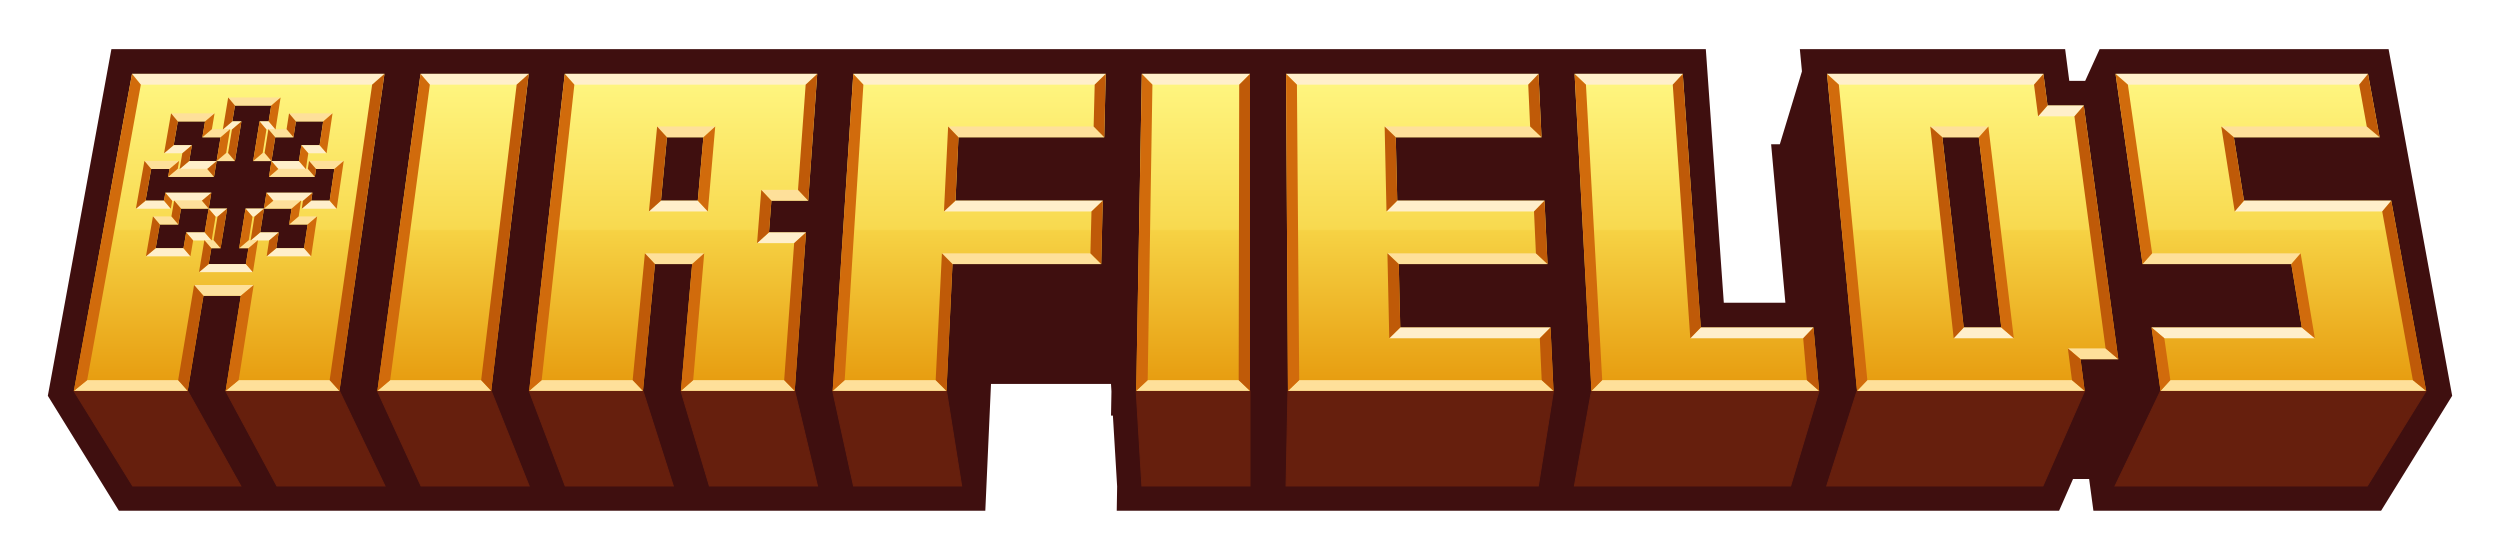
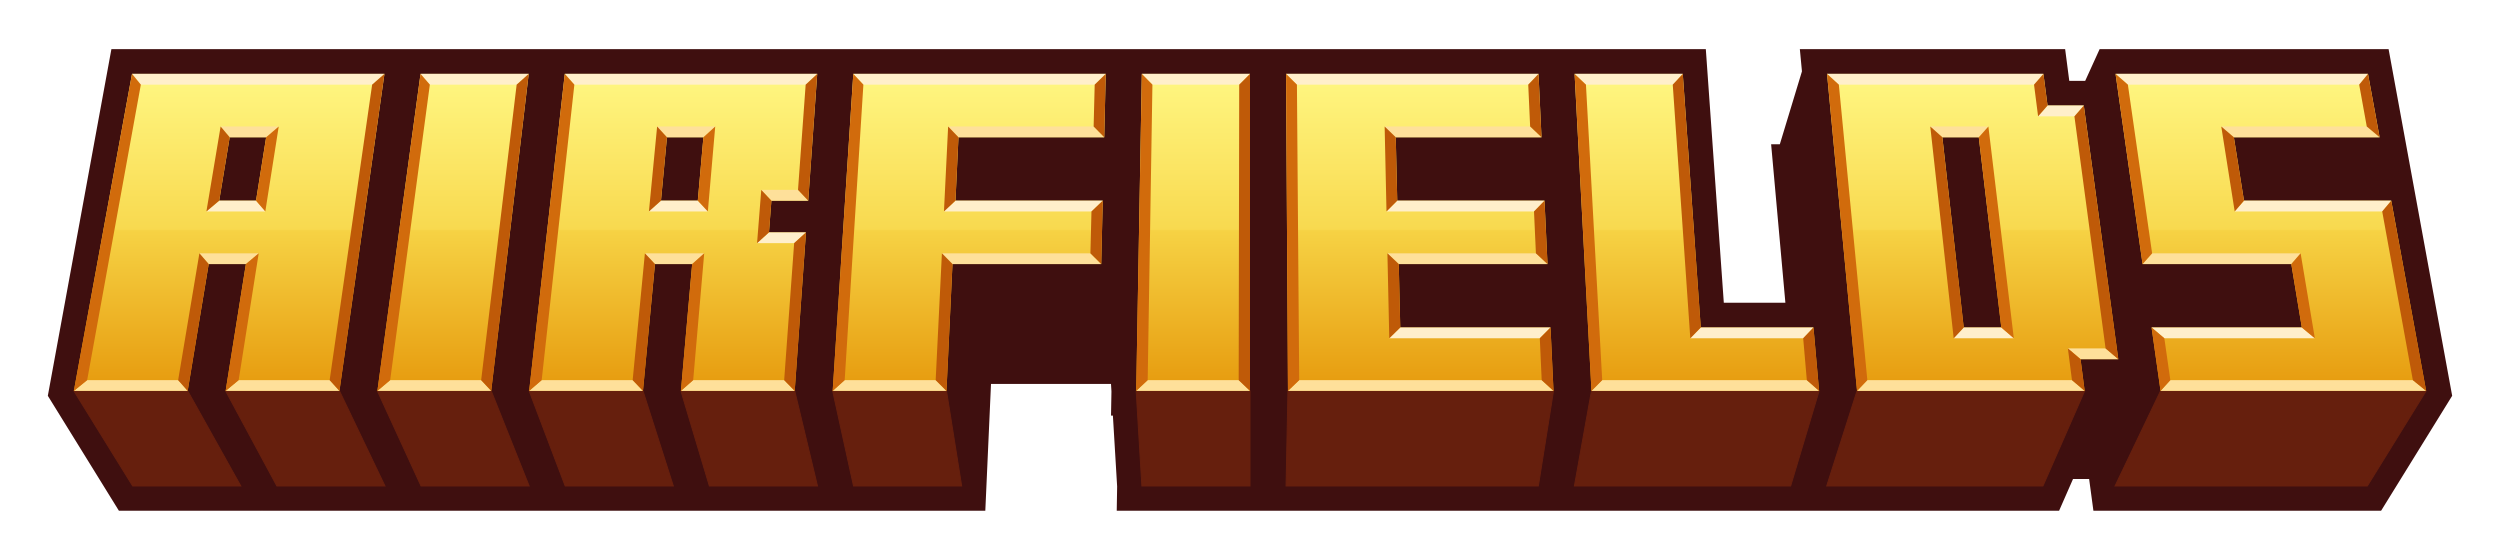
<svg xmlns="http://www.w3.org/2000/svg" width="1577.18" height="353.2" viewBox="0 0 1577.18 353.2">
  <g transform="translate(30 30)">
    <defs>
      <linearGradient id="airfields-themes-winter-wordmark-afwm-face" x1="0" y1="0" x2="0" y2="200" gradientUnits="userSpaceOnUse">
        <stop offset="0" stop-color="#FFF782" />
        <stop offset="0.49" stop-color="#F8D94F" />
        <stop offset="0.495" stop-color="#F6D244" />
        <stop offset="1" stop-color="#E69A0D" />
      </linearGradient>
    </defs>
    <g transform="translate(53.28 16.6)">
-       <path d="M0 0L159.26 0L130.87 200L59.06 200L68.65 140L45.07 140L35.13 200L-36.68 200ZM35.27 60L186.57 60L159.59 260L91.38 260L100.48 200L78.08 200L68.64 260L0.42 260ZM182.02 0L250.27 0L226.61 200L154.8 200ZM208.18 60L273.02 60L250.55 260L182.33 260ZM273.02 0L432.29 0L418.09 200L346.29 200L353.38 120L329.92 120L322.35 200L250.55 200ZM294.64 60L445.94 60L432.45 260L364.24 260L370.98 180L348.69 180L341.5 260L273.28 260ZM455.04 0L614.3 0L611.46 120L517.62 120L513.83 200L442.03 200ZM467.55 60L618.85 60L616.16 180L527 180L523.41 260L455.19 260ZM637.06 0L705.31 0L705.31 200L633.51 200ZM640.47 60L705.31 60L705.31 260L637.1 260ZM728.06 0L887.33 0L896.79 200L729.25 200ZM726.93 60L878.23 60L887.22 260L728.05 260ZM910.08 0L978.34 0L989.69 160L1060.79 160L1064.34 200L920.73 200ZM899.84 60L964.68 60L975.47 220L1043.02 220L1046.39 260L909.96 260ZM1069.34 0L1205.86 0L1208.46 20L1231.33 20L1253.1 180L1229.28 180L1231.88 200L1088.27 200ZM1051.14 60L1180.83 60L1183.3 80L1205.03 80L1225.71 240L1203.08 240L1205.56 260L1069.13 260ZM1251.36 0L1410.62 0L1447.3 200L1279.75 200ZM1224.06 60L1375.36 60L1410.2 260L1251.03 260ZM0 0L159.26 0L186.57 60L35.27 60ZM186.57 60L159.59 260L130.87 200L159.26 0ZM159.59 260L91.38 260L59.06 200L130.87 200ZM59.06 200L68.65 140L100.48 200L91.38 260ZM100.48 200L78.08 200L45.07 140L68.65 140ZM78.08 200L68.64 260L35.13 200L45.07 140ZM68.64 260L0.42 260L-36.68 200L35.13 200ZM-36.68 200L0 0L35.27 60L0.42 260ZM182.02 0L250.27 0L273.02 60L208.18 60ZM273.02 60L250.55 260L226.61 200L250.27 0ZM250.55 260L182.33 260L154.8 200L226.61 200ZM154.8 200L182.02 0L208.18 60L182.33 260ZM273.02 0L432.29 0L445.94 60L294.64 60ZM445.94 60L432.45 260L418.09 200L432.29 0ZM432.45 260L364.24 260L346.29 200L418.09 200ZM346.29 200L353.38 120L370.98 180L364.24 260ZM370.98 180L348.69 180L329.92 120L353.38 120ZM348.69 180L341.5 260L322.35 200L329.92 120ZM341.5 260L273.28 260L250.55 200L322.35 200ZM250.55 200L273.02 0L294.64 60L273.28 260ZM455.04 0L614.3 0L618.85 60L467.55 60ZM618.85 60L616.16 180L611.46 120L614.3 0ZM616.16 180L527 180L517.62 120L611.46 120ZM527 180L523.41 260L513.83 200L517.62 120ZM523.41 260L455.19 260L442.03 200L513.83 200ZM442.03 200L455.04 0L467.55 60L455.19 260ZM637.06 0L705.31 0L705.31 60L640.47 60ZM705.31 0L705.31 200L705.31 260L705.31 60ZM705.31 260L637.1 260L633.51 200L705.31 200ZM633.51 200L637.06 0L640.47 60L637.1 260ZM728.06 0L887.33 0L878.23 60L726.93 60ZM887.33 0L896.79 200L887.22 260L878.23 60ZM887.22 260L728.05 260L729.25 200L896.79 200ZM728.05 260L726.93 60L728.06 0L729.25 200ZM910.08 0L978.34 0L964.68 60L899.84 60ZM978.34 0L989.69 160L975.47 220L964.68 60ZM989.69 160L1060.79 160L1043.02 220L975.47 220ZM1060.79 160L1064.34 200L1046.39 260L1043.02 220ZM1046.39 260L909.96 260L920.73 200L1064.34 200ZM909.96 260L899.84 60L910.08 0L920.73 200ZM1069.34 0L1205.86 0L1180.83 60L1051.14 60ZM1205.86 0L1208.46 20L1183.3 80L1180.83 60ZM1208.46 20L1231.33 20L1205.03 80L1183.3 80ZM1231.33 20L1253.1 180L1225.71 240L1205.03 80ZM1225.71 240L1203.08 240L1229.28 180L1253.1 180ZM1229.28 180L1231.88 200L1205.56 260L1203.08 240ZM1205.56 260L1069.13 260L1088.27 200L1231.88 200ZM1069.13 260L1051.14 60L1069.34 0L1088.27 200ZM1251.36 0L1410.62 0L1375.36 60L1224.06 60ZM1410.62 0L1447.3 200L1410.2 260L1375.36 60ZM1410.2 260L1251.03 260L1279.75 200L1447.3 200ZM1251.03 260L1224.06 60L1251.36 0L1279.75 200Z" fill="#3F0F0F" stroke="#3F0F0F" stroke-width="31.2" stroke-linejoin="miter" stroke-miterlimit="1.5" />
+       <path d="M0 0L159.26 0L130.87 200L59.06 200L71.84 120L48.38 120L35.13 200L-36.68 200ZM35.27 60L186.57 60L159.59 260L91.38 260L103.52 180L81.23 180L68.64 260L0.42 260ZM182.02 0L250.27 0L226.61 200L154.8 200ZM208.18 60L273.02 60L250.55 260L182.33 260ZM273.02 0L432.29 0L418.09 200L346.29 200L353.38 120L329.92 120L322.35 200L250.55 200ZM294.64 60L445.94 60L432.45 260L364.24 260L370.98 180L348.69 180L341.5 260L273.28 260ZM455.04 0L614.3 0L611.46 120L517.62 120L513.83 200L442.03 200ZM467.55 60L618.85 60L616.16 180L527 180L523.41 260L455.19 260ZM637.06 0L705.31 0L705.31 200L633.51 200ZM640.47 60L705.31 60L705.31 260L637.1 260ZM728.06 0L887.33 0L896.79 200L729.25 200ZM726.93 60L878.23 60L887.22 260L728.05 260ZM910.08 0L978.34 0L989.69 160L1060.79 160L1064.34 200L920.73 200ZM899.84 60L964.68 60L975.47 220L1043.02 220L1046.39 260L909.96 260ZM1069.34 0L1205.86 0L1208.46 20L1231.33 20L1253.1 180L1229.28 180L1231.88 200L1088.27 200ZM1051.14 60L1180.83 60L1183.3 80L1205.03 80L1225.71 240L1203.08 240L1205.56 260L1069.13 260ZM1251.36 0L1410.62 0L1447.3 200L1279.75 200ZM1224.06 60L1375.36 60L1410.2 260L1251.03 260ZM0 0L159.26 0L186.57 60L35.27 60ZM186.57 60L159.59 260L130.87 200L159.26 0ZM159.59 260L91.38 260L59.06 200L130.87 200ZM59.06 200L71.84 120L103.52 180L91.38 260ZM103.52 180L81.23 180L48.38 120L71.84 120ZM81.23 180L68.64 260L35.13 200L48.38 120ZM68.64 260L0.42 260L-36.68 200L35.13 200ZM-36.68 200L0 0L35.27 60L0.42 260ZM182.02 0L250.27 0L273.02 60L208.18 60ZM273.02 60L250.55 260L226.61 200L250.27 0ZM250.55 260L182.33 260L154.8 200L226.61 200ZM154.8 200L182.02 0L208.18 60L182.33 260ZM273.02 0L432.29 0L445.94 60L294.64 60ZM445.94 60L432.45 260L418.09 200L432.29 0ZM432.45 260L364.24 260L346.29 200L418.09 200ZM346.29 200L353.38 120L370.98 180L364.24 260ZM370.98 180L348.69 180L329.92 120L353.38 120ZM348.69 180L341.5 260L322.35 200L329.92 120ZM341.5 260L273.28 260L250.55 200L322.35 200ZM250.55 200L273.02 0L294.64 60L273.28 260ZM455.04 0L614.3 0L618.85 60L467.55 60ZM618.85 60L616.16 180L611.46 120L614.3 0ZM616.16 180L527 180L517.62 120L611.46 120ZM527 180L523.41 260L513.83 200L517.62 120ZM523.41 260L455.19 260L442.03 200L513.83 200ZM442.03 200L455.04 0L467.55 60L455.19 260ZM637.06 0L705.31 0L705.31 60L640.47 60ZM705.31 0L705.31 200L705.31 260L705.31 60ZM705.31 260L637.1 260L633.51 200L705.31 200ZM633.51 200L637.06 0L640.47 60L637.1 260ZM728.06 0L887.33 0L878.23 60L726.93 60ZM887.33 0L896.79 200L887.22 260L878.23 60ZM887.22 260L728.05 260L729.25 200L896.79 200ZM728.05 260L726.93 60L728.06 0L729.25 200ZM910.08 0L978.34 0L964.68 60L899.84 60ZM978.34 0L989.69 160L975.47 220L964.68 60ZM989.69 160L1060.79 160L1043.02 220L975.47 220ZM1060.79 160L1064.34 200L1046.39 260L1043.02 220ZM1046.39 260L909.96 260L920.73 200L1064.34 200ZM909.96 260L899.84 60L910.08 0L920.73 200ZM1069.34 0L1205.86 0L1180.83 60L1051.14 60ZM1205.86 0L1208.46 20L1183.3 80L1180.83 60ZM1208.46 20L1231.33 20L1205.03 80L1183.3 80ZM1231.33 20L1253.1 180L1225.71 240L1205.03 80ZM1225.71 240L1203.08 240L1229.28 180L1253.1 180ZM1229.28 180L1231.88 200L1205.56 260L1203.08 240ZM1205.56 260L1069.13 260L1088.27 200L1231.88 200ZM1069.13 260L1051.14 60L1069.34 0L1088.27 200ZM1251.36 0L1410.62 0L1375.36 60L1224.06 60ZM1410.62 0L1447.3 200L1410.2 260L1375.36 60ZM1410.2 260L1251.03 260L1279.75 200L1447.3 200ZM1251.03 260L1224.06 60L1251.36 0L1279.75 200Z" fill="#3F0F0F" stroke="#3F0F0F" stroke-width="31.2" stroke-linejoin="miter" stroke-miterlimit="1.5" />
      <path d="M130.87 200L59.06 200L91.38 260L159.59 260ZM35.13 200L-36.68 200L0.42 260L68.64 260ZM226.61 200L154.8 200L182.33 260L250.55 260ZM418.09 200L346.29 200L364.24 260L432.45 260ZM322.35 200L250.55 200L273.28 260L341.5 260ZM513.83 200L442.03 200L455.19 260L523.41 260ZM705.31 200L633.51 200L637.1 260L705.31 260ZM896.79 200L729.25 200L728.05 260L887.22 260ZM1064.34 200L920.73 200L909.96 260L1046.39 260ZM1231.88 200L1088.27 200L1069.13 260L1205.56 260ZM1447.3 200L1279.75 200L1251.03 260L1410.2 260Z" fill="#661F0D" stroke="#661F0D" stroke-width="0.6" />
-       <path d="M0 0L159.26 0L130.87 200L59.06 200L68.65 140L45.07 140L35.13 200L-36.68 200ZM53.38 55L51.71 65L22.78 65L23.66 60L12.1 60L8.55 80L20.17 80L21.04 75L50.03 75L48.36 85L30.92 85L29.21 95L17.55 95L14.93 110L32.48 110L34.18 100L45.86 100L48.36 85L59.99 85L55.89 110L50.04 110L48.38 120L71.84 120L73.44 110L67.59 110L71.62 85L83.25 85L80.87 100L92.54 100L90.99 110L108.54 110L110.81 95L99.15 95L100.69 85L83.25 85L84.83 75L113.82 75L113.07 80L124.68 80L127.64 60L116.09 60L115.33 65L86.41 65L87.99 55L105.3 55L106.84 45L118.35 45L120.61 30L103.41 30L101.86 40L90.37 40L87.99 55L76.45 55L80.48 30L86.22 30L87.81 20L64.94 20L63.29 30L69.02 30L64.92 55L53.38 55L55.88 40L44.39 40L46.09 30L28.89 30L26.28 45L37.78 45L36.07 55ZM182.02 0L250.27 0L226.61 200L154.8 200ZM273.02 0L432.29 0L426.61 80L403.38 80L401.85 100L425.19 100L418.09 200L346.29 200L353.38 120L329.92 120L322.35 200L250.55 200ZM333.71 80L356.93 80L360.48 40L337.49 40ZM455.04 0L614.3 0L613.36 40L521.4 40L519.51 80L612.41 80L611.46 120L517.62 120L513.83 200L442.03 200ZM637.06 0L705.31 0L705.31 200L633.51 200ZM728.06 0L887.33 0L889.22 40L797.27 40L798.21 80L891.11 80L893.01 120L799.16 120L800.11 160L894.9 160L896.79 200L729.25 200ZM910.08 0L978.34 0L989.69 160L1060.79 160L1064.34 200L920.73 200ZM1069.34 0L1205.86 0L1208.46 20L1231.33 20L1253.1 180L1229.28 180L1231.88 200L1088.27 200ZM1155.58 160L1179.28 160L1165.08 40L1142.1 40ZM1251.36 0L1410.62 0L1417.96 40L1326 40L1332.39 80L1425.29 80L1447.3 200L1279.75 200L1274.08 160L1368.87 160L1362.24 120L1268.4 120Z" fill="url(#airfields-themes-winter-wordmark-afwm-face)" fill-rule="evenodd" />
-       <path d="M0 0L159.26 0L151.49 6.8L5.57 6.8ZM8.55 80L20.17 80L24.49 85.1L2.44 85.1ZM21.04 75L50.03 75L43.98 80.1L25.36 80.1ZM14.93 110L32.48 110L36.87 115.1L8.79 115.1ZM34.18 100L45.86 100L50.24 105.1L38.56 105.1ZM48.36 85L59.99 85L53.93 90.1L52.73 90.1ZM48.38 120L71.84 120L76.29 125.1L42.27 125.1ZM71.62 85L83.25 85L77.22 90.1L76.02 90.1ZM80.87 100L92.54 100L86.51 105.1L74.83 105.1ZM90.99 110L108.54 110L113.03 115.1L84.95 115.1ZM84.83 75L113.82 75L107.85 80.1L89.23 80.1ZM113.07 80L124.68 80L129.14 85.1L107.09 85.1ZM87.99 55L105.3 55L109.7 60.1L92.37 60.1ZM106.84 45L118.35 45L122.75 50.1L111.22 50.1ZM80.48 30L86.22 30L90.55 35.1L84.81 35.1ZM63.29 30L69.02 30L63.04 35.1L57.3 35.1ZM26.28 45L37.78 45L31.74 50.1L20.22 50.1ZM36.07 55L53.38 55L47.34 60.1L30.01 60.1ZM182.02 0L250.27 0L242.66 6.8L187.9 6.8ZM273.02 0L432.29 0L424.99 6.8L279.07 6.8ZM401.85 100L425.19 100L417.72 106.8L394.33 106.8ZM333.71 80L356.93 80L363.28 86.8L326.11 86.8ZM455.04 0L614.3 0L607.33 6.8L461.41 6.8ZM519.51 80L612.41 80L605.3 86.8L512.23 86.8ZM637.06 0L705.31 0L698.5 6.8L643.75 6.8ZM728.06 0L887.33 0L880.84 6.8L734.92 6.8ZM798.21 80L891.11 80L884.48 86.8L791.42 86.8ZM800.11 160L894.9 160L888.13 166.8L793.17 166.8ZM910.08 0L978.34 0L972.01 6.8L917.25 6.8ZM989.69 160L1060.79 160L1054.3 166.8L983.08 166.8ZM1069.34 0L1205.86 0L1199.93 6.8L1076.8 6.8ZM1208.46 20L1231.33 20L1225.41 26.8L1202.5 26.8ZM1155.58 160L1179.28 160L1187.18 166.8L1149.25 166.8ZM1251.36 0L1410.62 0L1405.06 6.8L1259.14 6.8ZM1332.39 80L1425.29 80L1419.59 86.8L1326.53 86.8ZM1274.08 160L1368.87 160L1377.09 166.8L1282.14 166.8Z" fill="#FFEFCB" />
-       <path d="M130.87 200L59.06 200L67.29 193.2L124.69 193.2ZM68.65 140L45.07 140L39.16 133.2L76.77 133.2ZM35.13 200L-36.68 200L-28.29 193.2L29.11 193.2ZM51.71 65L22.78 65L28.85 59.9L47.38 59.9ZM23.66 60L12.1 60L7.84 54.9L29.72 54.9ZM48.36 85L30.92 85L26.59 79.9L44.01 79.9ZM29.21 95L17.55 95L13.22 89.9L24.86 89.9ZM55.89 110L50.04 110L45.64 104.9L51.48 104.9ZM73.44 110L67.59 110L73.65 104.9L79.49 104.9ZM110.81 95L99.15 95L105.15 89.9L116.79 89.9ZM100.69 85L83.25 85L89.26 79.9L106.68 79.9ZM127.64 60L116.09 60L111.68 54.9L133.57 54.9ZM115.33 65L86.41 65L92.4 59.9L110.92 59.9ZM120.61 30L103.41 30L99.07 24.9L126.51 24.9ZM101.86 40L90.37 40L86.03 34.9L97.51 34.9ZM87.99 55L76.45 55L82.44 49.9L83.63 49.9ZM87.81 20L64.94 20L60.67 14.9L93.75 14.9ZM64.92 55L53.38 55L59.4 49.9L60.59 49.9ZM55.88 40L44.39 40L50.4 34.9L61.88 34.9ZM46.09 30L28.89 30L24.65 24.9L52.09 24.9ZM226.61 200L154.8 200L162.87 193.2L220.27 193.2ZM426.61 80L403.38 80L396.98 73.2L420.16 73.2ZM418.09 200L346.29 200L354.03 193.2L411.43 193.2ZM353.38 120L329.92 120L323.57 113.2L360.99 113.2ZM322.35 200L250.55 200L258.45 193.2L315.85 193.2ZM360.48 40L337.49 40L331.28 33.2L367.94 33.2ZM613.36 40L521.4 40L514.87 33.2L606.66 33.2ZM611.46 120L517.62 120L510.94 113.2L604.63 113.2ZM513.83 200L442.03 200L449.61 193.2L507.01 193.2ZM705.31 200L633.51 200L640.77 193.2L698.17 193.2ZM889.22 40L797.27 40L790.25 33.2L882.04 33.2ZM893.01 120L799.16 120L792 113.2L885.68 113.2ZM896.79 200L729.25 200L736.35 193.2L889.33 193.2ZM1064.34 200L920.73 200L927.51 193.2L1056.59 193.2ZM1253.1 180L1229.28 180L1221.29 173.2L1245.07 173.2ZM1231.88 200L1088.27 200L1094.77 193.2L1223.86 193.2ZM1165.08 40L1142.1 40L1134.47 33.2L1171.14 33.2ZM1417.96 40L1326 40L1318.06 33.2L1409.85 33.2ZM1447.3 200L1279.75 200L1285.93 193.2L1438.91 193.2ZM1362.24 120L1268.4 120L1274.43 113.2L1368.12 113.2Z" fill="#FEE09A" />
-       <path d="M59.06 200L68.65 140L76.77 133.2L67.29 193.2ZM-36.68 200L0 0L5.57 6.8L-28.29 193.2ZM22.78 65L23.66 60L29.72 54.9L28.85 59.9ZM20.17 80L21.04 75L25.36 80.1L24.49 85.1ZM32.48 110L34.18 100L38.56 105.1L36.87 115.1ZM45.86 100L48.36 85L52.73 90.1L50.24 105.1ZM71.84 120L73.44 110L79.49 104.9L76.29 125.1ZM67.59 110L71.62 85L76.02 90.1L73.65 104.9ZM108.54 110L110.81 95L116.79 89.9L113.03 115.1ZM99.15 95L100.69 85L106.68 79.9L105.15 89.9ZM83.25 85L84.83 75L89.23 80.1L89.26 79.9ZM124.68 80L127.64 60L133.57 54.9L129.14 85.1ZM86.41 65L87.99 55L92.37 60.1L92.4 59.9ZM105.3 55L106.84 45L111.22 50.1L109.7 60.1ZM118.35 45L120.61 30L126.51 24.9L122.75 50.1ZM76.45 55L80.48 30L84.81 35.1L82.44 49.9ZM86.22 30L87.81 20L93.75 14.9L90.55 35.1ZM53.38 55L55.88 40L61.88 34.9L59.4 49.9ZM44.39 40L46.09 30L52.09 24.9L50.4 34.9ZM154.8 200L182.02 0L187.9 6.8L162.87 193.2ZM346.29 200L353.38 120L360.99 113.2L354.03 193.2ZM250.55 200L273.02 0L279.07 6.8L258.45 193.2ZM356.93 80L360.48 40L367.94 33.2L363.28 86.8ZM442.03 200L455.04 0L461.41 6.8L449.61 193.2ZM633.51 200L637.06 0L643.75 6.8L640.77 193.2ZM729.25 200L728.06 0L734.92 6.8L736.35 193.2ZM920.73 200L910.08 0L917.25 6.8L927.51 193.2ZM1088.27 200L1069.34 0L1076.8 6.8L1094.77 193.2ZM1179.28 160L1165.08 40L1171.14 33.2L1187.18 166.8ZM1279.75 200L1274.08 160L1282.14 166.8L1285.93 193.2ZM1368.87 160L1362.24 120L1368.12 113.2L1377.09 166.8ZM1268.4 120L1251.36 0L1259.14 6.8L1274.43 113.2Z" fill="#D16B0C" />
-       <path d="M159.26 0L130.87 200L124.69 193.2L151.49 6.8ZM45.07 140L35.13 200L29.11 193.2L39.16 133.2ZM53.38 55L51.71 65L47.38 59.9L47.34 60.1ZM12.1 60L8.55 80L2.44 85.1L7.84 54.9ZM50.03 75L48.36 85L44.01 79.9L43.98 80.1ZM30.92 85L29.21 95L24.86 89.9L26.59 79.9ZM17.55 95L14.93 110L8.79 115.1L13.22 89.9ZM59.99 85L55.89 110L51.48 104.9L53.93 90.1ZM50.04 110L48.38 120L42.27 125.1L45.64 104.9ZM83.25 85L80.87 100L74.83 105.1L77.22 90.1ZM92.54 100L90.99 110L84.95 115.1L86.51 105.1ZM113.82 75L113.07 80L107.09 85.1L107.85 80.1ZM116.09 60L115.33 65L110.92 59.9L111.68 54.9ZM103.41 30L101.86 40L97.51 34.9L99.07 24.9ZM90.37 40L87.99 55L83.63 49.9L86.03 34.9ZM64.94 20L63.29 30L57.3 35.1L60.67 14.9ZM69.02 30L64.92 55L60.59 49.9L63.04 35.1ZM28.89 30L26.28 45L20.22 50.1L24.65 24.9ZM37.78 45L36.07 55L30.01 60.1L31.74 50.1ZM250.27 0L226.61 200L220.27 193.2L242.66 6.8ZM432.29 0L426.61 80L420.16 73.2L424.99 6.8ZM403.38 80L401.85 100L394.33 106.8L396.98 73.2ZM425.19 100L418.09 200L411.43 193.2L417.72 106.8ZM329.92 120L322.35 200L315.85 193.2L323.57 113.2ZM337.49 40L333.71 80L326.11 86.8L331.28 33.2ZM614.3 0L613.36 40L606.66 33.2L607.33 6.8ZM521.4 40L519.51 80L512.23 86.8L514.87 33.2ZM612.41 80L611.46 120L604.63 113.2L605.3 86.8ZM517.62 120L513.83 200L507.01 193.2L510.94 113.2ZM705.31 0L705.31 200L698.17 193.2L698.5 6.8ZM887.33 0L889.22 40L882.04 33.2L880.84 6.8ZM797.27 40L798.21 80L791.42 86.8L790.25 33.2ZM891.11 80L893.01 120L885.68 113.2L884.48 86.8ZM799.16 120L800.11 160L793.17 166.8L792 113.2ZM894.9 160L896.79 200L889.33 193.2L888.13 166.8ZM978.34 0L989.69 160L983.08 166.8L972.01 6.8ZM1060.79 160L1064.34 200L1056.59 193.2L1054.3 166.8ZM1205.86 0L1208.46 20L1202.5 26.8L1199.93 6.8ZM1231.33 20L1253.1 180L1245.07 173.2L1225.41 26.8ZM1229.28 180L1231.88 200L1223.86 193.2L1221.29 173.2ZM1142.1 40L1155.58 160L1149.25 166.8L1134.47 33.2ZM1410.62 0L1417.96 40L1409.85 33.2L1405.06 6.8ZM1326 40L1332.39 80L1326.53 86.8L1318.06 33.2ZM1425.29 80L1447.3 200L1438.91 193.2L1419.59 86.8Z" fill="#BF5A08" />
+       <path d="M0 0L159.26 0L130.87 200L59.06 200L71.84 120L48.38 120L35.13 200L-36.68 200ZM55.01 80L78.23 80L84.62 40L61.63 40ZM182.02 0L250.27 0L226.61 200L154.8 200ZM273.02 0L432.29 0L426.61 80L403.38 80L401.85 100L425.19 100L418.09 200L346.29 200L353.38 120L329.92 120L322.35 200L250.55 200ZM333.71 80L356.93 80L360.48 40L337.49 40ZM455.04 0L614.3 0L613.36 40L521.4 40L519.51 80L612.41 80L611.46 120L517.62 120L513.83 200L442.03 200ZM637.06 0L705.31 0L705.31 200L633.51 200ZM728.06 0L887.33 0L889.22 40L797.27 40L798.21 80L891.11 80L893.01 120L799.16 120L800.11 160L894.9 160L896.79 200L729.25 200ZM910.08 0L978.34 0L989.69 160L1060.79 160L1064.34 200L920.73 200ZM1069.34 0L1205.86 0L1208.46 20L1231.33 20L1253.1 180L1229.28 180L1231.88 200L1088.27 200ZM1155.58 160L1179.28 160L1165.08 40L1142.1 40ZM1251.36 0L1410.62 0L1417.96 40L1326 40L1332.39 80L1425.29 80L1447.3 200L1279.75 200L1274.08 160L1368.87 160L1362.24 120L1268.4 120Z" fill="url(#airfields-themes-winter-wordmark-afwm-face)" fill-rule="evenodd" />
+       <path d="M0 0L159.26 0L151.49 6.8L5.57 6.8ZM55.01 80L78.23 80L84.1 86.8L46.93 86.8ZM182.02 0L250.27 0L242.66 6.8L187.9 6.8ZM273.02 0L432.29 0L424.99 6.8L279.07 6.8ZM401.85 100L425.19 100L417.72 106.8L394.33 106.8ZM333.71 80L356.93 80L363.28 86.8L326.11 86.8ZM455.04 0L614.3 0L607.33 6.8L461.41 6.8ZM519.51 80L612.41 80L605.3 86.8L512.23 86.8ZM637.06 0L705.31 0L698.5 6.8L643.75 6.8ZM728.06 0L887.33 0L880.84 6.8L734.92 6.8ZM798.21 80L891.11 80L884.48 86.8L791.42 86.8ZM800.11 160L894.9 160L888.13 166.8L793.17 166.8ZM910.08 0L978.34 0L972.01 6.8L917.25 6.8ZM989.69 160L1060.79 160L1054.3 166.8L983.08 166.8ZM1069.34 0L1205.86 0L1199.93 6.8L1076.8 6.8ZM1208.46 20L1231.33 20L1225.41 26.8L1202.5 26.8ZM1155.58 160L1179.28 160L1187.18 166.8L1149.25 166.8ZM1251.36 0L1410.62 0L1405.06 6.8L1259.14 6.8ZM1332.39 80L1425.29 80L1419.59 86.8L1326.53 86.8ZM1274.08 160L1368.87 160L1377.09 166.8L1282.14 166.8Z" fill="#FFEFCB" />
+       <path d="M130.87 200L59.06 200L67.29 193.2L124.69 193.2ZM71.84 120L48.38 120L42.51 113.2L79.93 113.2ZM35.13 200L-36.68 200L-28.29 193.2L29.11 193.2ZM84.62 40L61.63 40L55.9 33.2L92.56 33.2ZM226.61 200L154.8 200L162.87 193.2L220.27 193.2ZM426.61 80L403.38 80L396.98 73.2L420.16 73.2ZM418.09 200L346.29 200L354.03 193.2L411.43 193.2ZM353.38 120L329.92 120L323.57 113.2L360.99 113.2ZM322.35 200L250.55 200L258.45 193.2L315.85 193.2ZM360.48 40L337.49 40L331.28 33.2L367.94 33.2ZM613.36 40L521.4 40L514.87 33.2L606.66 33.2ZM611.46 120L517.62 120L510.94 113.2L604.63 113.2ZM513.83 200L442.03 200L449.61 193.2L507.01 193.2ZM705.31 200L633.51 200L640.77 193.2L698.17 193.2ZM889.22 40L797.27 40L790.25 33.2L882.04 33.2ZM893.01 120L799.16 120L792 113.2L885.68 113.2ZM896.79 200L729.25 200L736.35 193.2L889.33 193.2ZM1064.34 200L920.73 200L927.51 193.2L1056.59 193.2ZM1253.1 180L1229.28 180L1221.29 173.2L1245.07 173.2ZM1231.88 200L1088.27 200L1094.77 193.2L1223.86 193.2ZM1165.08 40L1142.1 40L1134.47 33.2L1171.14 33.2ZM1417.96 40L1326 40L1318.06 33.2L1409.85 33.2ZM1447.3 200L1279.75 200L1285.93 193.2L1438.91 193.2ZM1362.24 120L1268.4 120L1274.43 113.2L1368.12 113.2Z" fill="#FEE09A" />
+       <path d="M59.06 200L71.84 120L79.93 113.2L67.29 193.2ZM-36.68 200L0 0L5.57 6.8L-28.29 193.2ZM78.23 80L84.62 40L92.56 33.2L84.1 86.8ZM154.8 200L182.02 0L187.9 6.8L162.87 193.2ZM346.29 200L353.38 120L360.99 113.2L354.03 193.2ZM250.55 200L273.02 0L279.07 6.8L258.45 193.2ZM356.93 80L360.48 40L367.94 33.2L363.28 86.8ZM442.03 200L455.04 0L461.41 6.8L449.61 193.2ZM633.51 200L637.06 0L643.75 6.8L640.77 193.2ZM729.25 200L728.06 0L734.92 6.8L736.35 193.2ZM920.73 200L910.08 0L917.25 6.8L927.51 193.2ZM1088.27 200L1069.34 0L1076.8 6.8L1094.77 193.2ZM1179.28 160L1165.08 40L1171.14 33.2L1187.18 166.8ZM1279.75 200L1274.08 160L1282.14 166.8L1285.93 193.2ZM1368.87 160L1362.24 120L1368.12 113.2L1377.09 166.8ZM1268.4 120L1251.36 0L1259.14 6.8L1274.43 113.2Z" fill="#D16B0C" />
+       <path d="M159.26 0L130.87 200L124.69 193.2L151.49 6.8ZM48.38 120L35.13 200L29.11 193.2L42.51 113.2ZM61.63 40L55.01 80L46.93 86.8L55.9 33.2ZM250.27 0L226.61 200L220.27 193.2L242.66 6.8ZM432.29 0L426.61 80L420.16 73.2L424.99 6.8ZM403.38 80L401.85 100L394.33 106.8L396.98 73.2ZM425.19 100L418.09 200L411.43 193.2L417.72 106.8ZM329.92 120L322.35 200L315.85 193.2L323.57 113.2ZM337.49 40L333.71 80L326.11 86.8L331.28 33.2ZM614.3 0L613.36 40L606.66 33.2L607.33 6.8ZM521.4 40L519.51 80L512.23 86.8L514.87 33.2ZM612.41 80L611.46 120L604.63 113.2L605.3 86.8ZM517.62 120L513.83 200L507.01 193.2L510.94 113.2ZM705.31 0L705.31 200L698.17 193.2L698.5 6.8ZM887.33 0L889.22 40L882.04 33.2L880.84 6.8ZM797.27 40L798.21 80L791.42 86.8L790.25 33.2ZM891.11 80L893.01 120L885.68 113.2L884.48 86.8ZM799.16 120L800.11 160L793.17 166.8L792 113.2ZM894.9 160L896.79 200L889.33 193.2L888.13 166.8ZM978.34 0L989.69 160L983.08 166.8L972.01 6.8ZM1060.79 160L1064.34 200L1056.59 193.2L1054.3 166.8ZM1205.86 0L1208.46 20L1202.5 26.8L1199.93 6.8ZM1231.33 20L1253.1 180L1245.07 173.2L1225.41 26.8ZM1229.28 180L1231.88 200L1223.86 193.2L1221.29 173.2ZM1142.1 40L1155.58 160L1149.25 166.8L1134.47 33.2ZM1410.62 0L1417.96 40L1409.85 33.2L1405.06 6.8ZM1326 40L1332.39 80L1326.53 86.8L1318.06 33.2ZM1425.29 80L1447.3 200L1438.91 193.2L1419.59 86.8Z" fill="#BF5A08" />
    </g>
  </g>
</svg>
